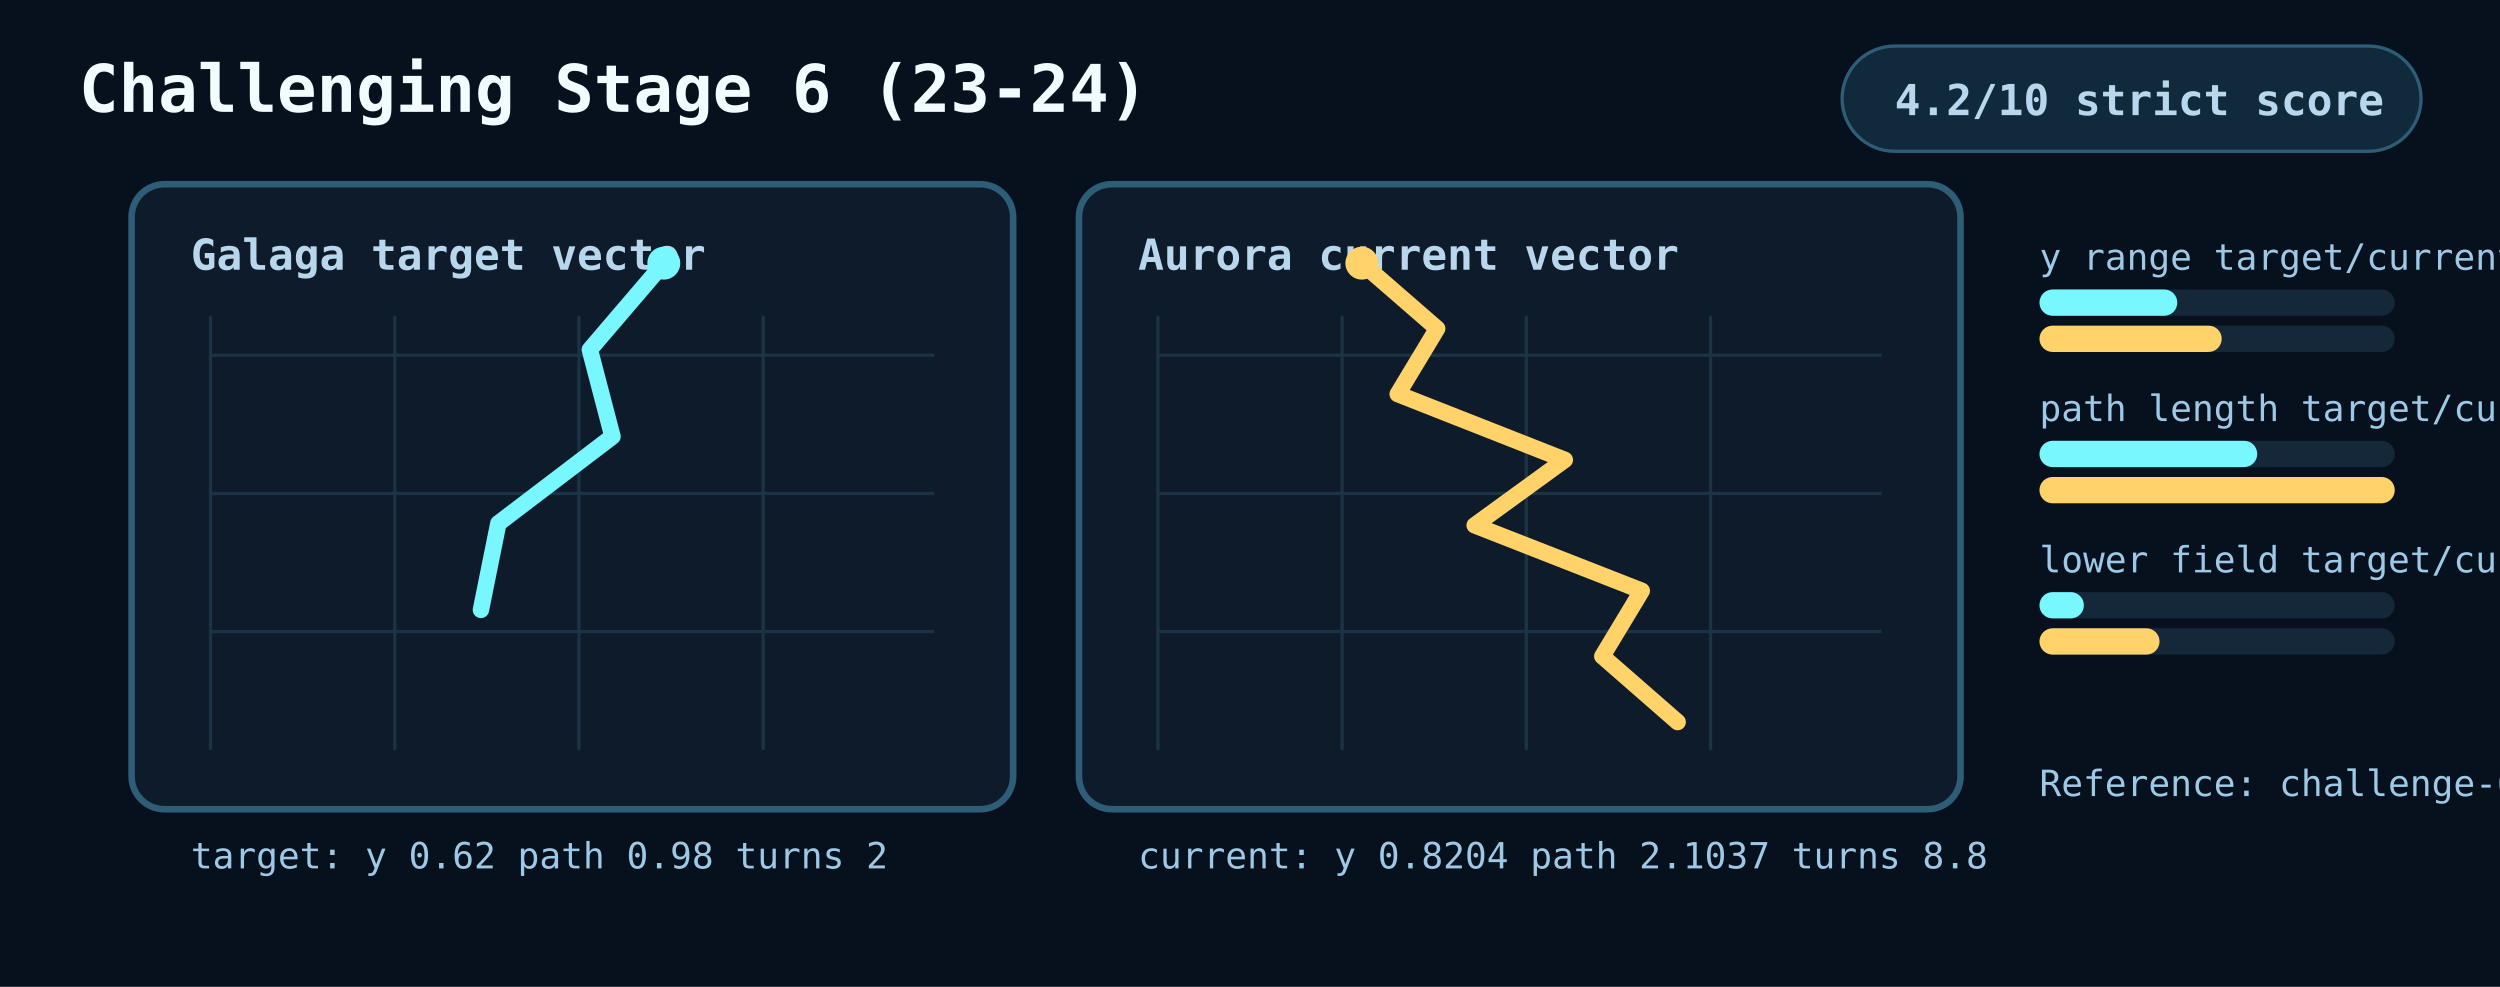
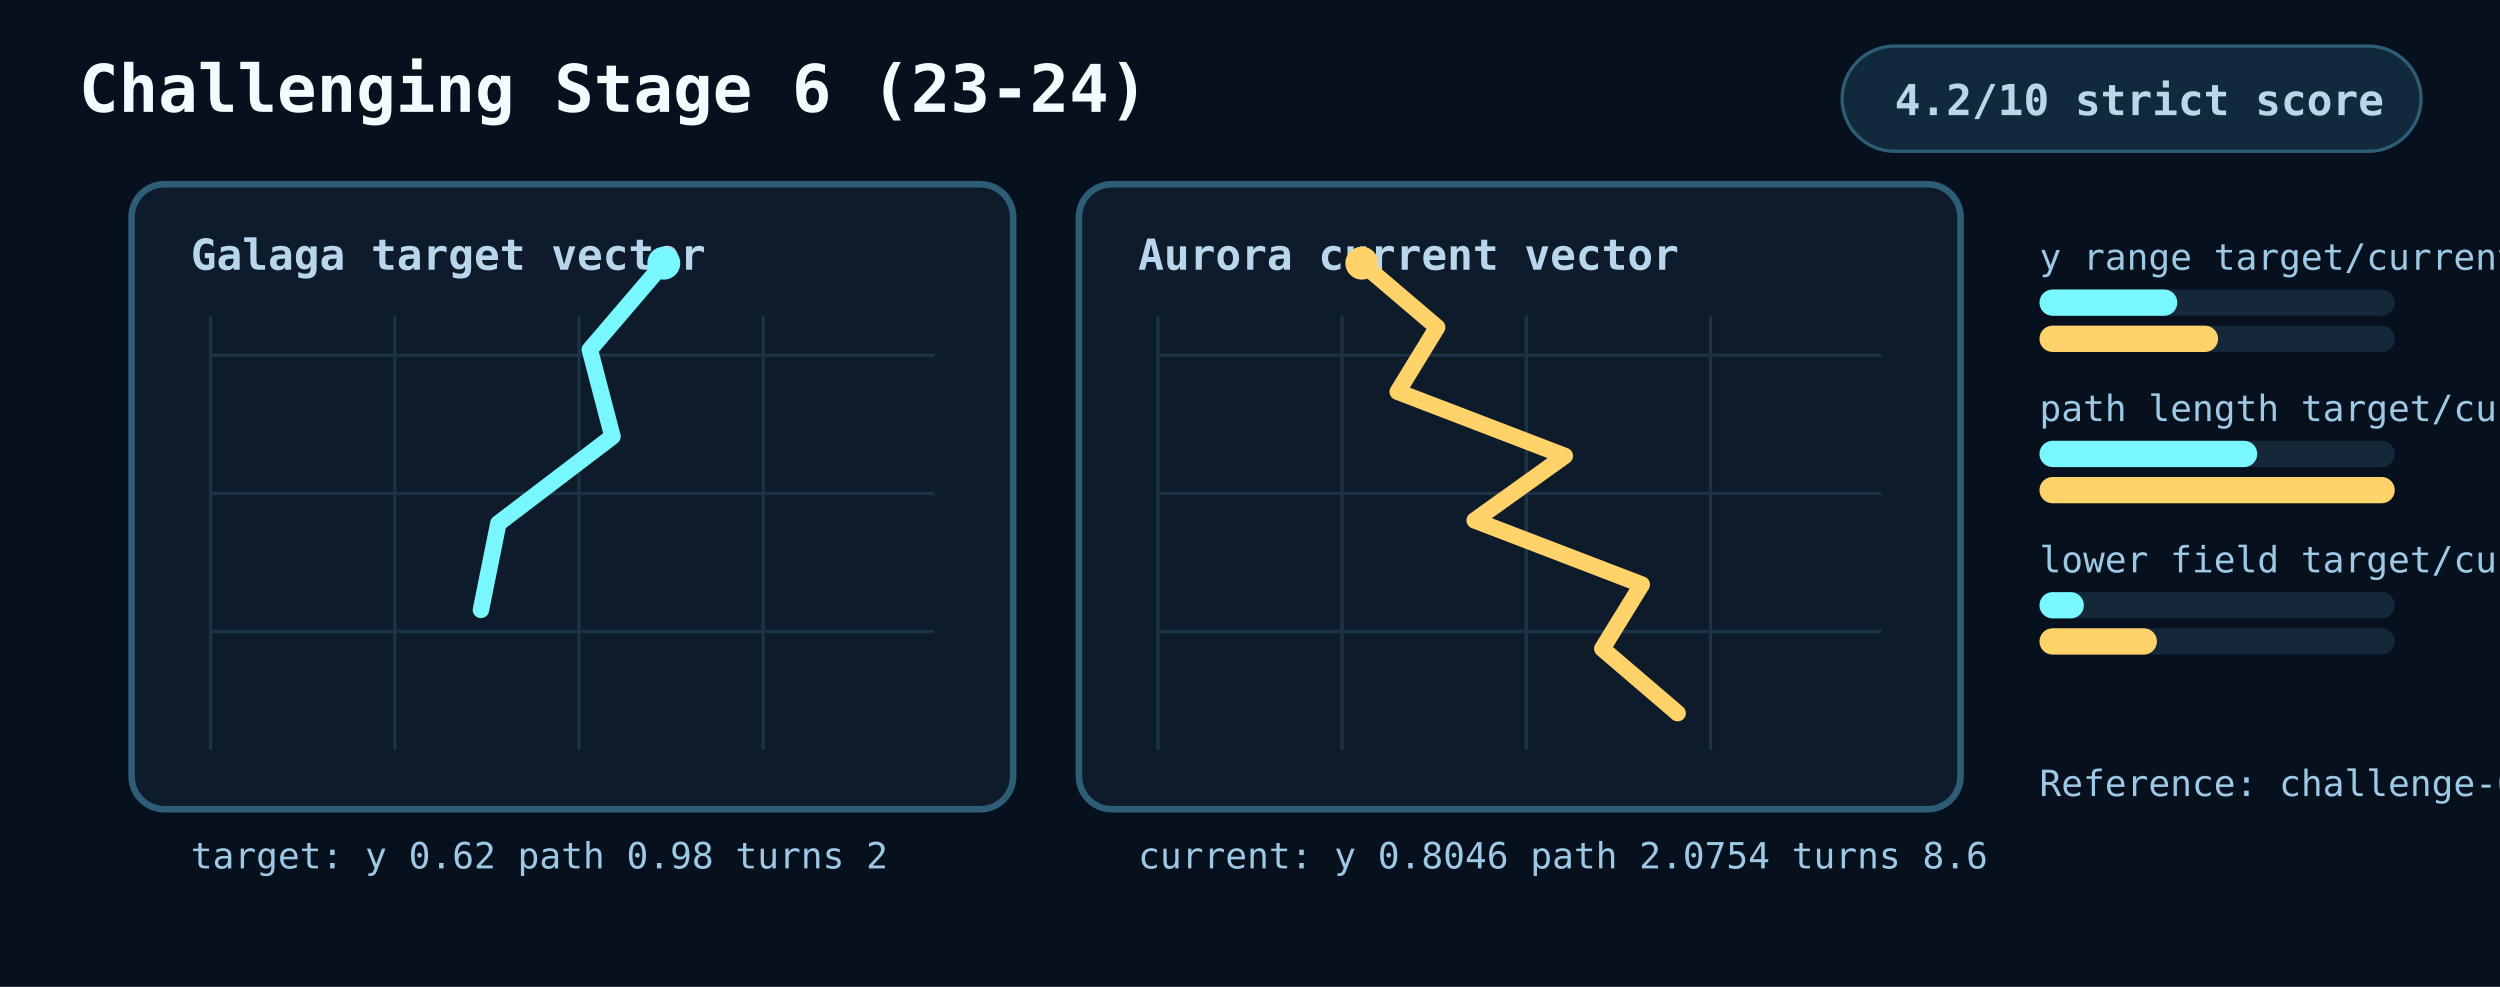
<svg xmlns="http://www.w3.org/2000/svg" width="760" height="300" viewBox="0 0 760 300" role="img" aria-labelledby="title desc">
  <style>
    .bg{fill:#06111d}.panel{fill:#0d1b2a;stroke:#2e5d78;stroke-width:2}.grid{stroke:#1b3344;stroke-width:1}.target{fill:none;stroke:#78f7ff;stroke-width:5;stroke-linecap:round;stroke-linejoin:round}.current{fill:none;stroke:#ffd36a;stroke-width:5;stroke-linecap:round;stroke-linejoin:round}.dotT{fill:#78f7ff}.dotC{fill:#ffd36a}.text{fill:#f2fbff;font:700 20px ui-monospace,Menlo,monospace}.small{fill:#b8d7ec;font:700 13px ui-monospace,Menlo,monospace}.tiny{fill:#9ec9e6;font:11px ui-monospace,Menlo,monospace}.barBg{fill:#14283a}.targetBar{fill:#78f7ff}.currentBar{fill:#ffd36a}.pill{fill:#102a3b;stroke:#2e5d78}
  </style>
  <rect class="bg" x="0" y="0" width="760" height="300" />
  <text class="text" x="24" y="34">Challenging Stage 6 (23-24)</text>
  <rect class="pill" x="560" y="14" width="176" height="32" rx="16" />
  <text class="small" x="576" y="35">4.2/10 strict score</text>
  <rect class="panel" x="40" y="56" width="268" height="190" rx="10" />
  <rect class="panel" x="328" y="56" width="268" height="190" rx="10" />
  <text class="small" x="58" y="82">Galaga target vector</text>
  <text class="small" x="346" y="82">Aurora current vector</text>
  <line class="grid" x1="64" y1="96" x2="64" y2="228" />
  <line class="grid" x1="352" y1="96" x2="352" y2="228" />
  <line class="grid" x1="120" y1="96" x2="120" y2="228" />
  <line class="grid" x1="408" y1="96" x2="408" y2="228" />
  <line class="grid" x1="176" y1="96" x2="176" y2="228" />
  <line class="grid" x1="464" y1="96" x2="464" y2="228" />
  <line class="grid" x1="232" y1="96" x2="232" y2="228" />
  <line class="grid" x1="520" y1="96" x2="520" y2="228" />
  <line class="grid" x1="64" y1="108" x2="284" y2="108" />
  <line class="grid" x1="352" y1="108" x2="572" y2="108" />
  <line class="grid" x1="64" y1="150" x2="284" y2="150" />
  <line class="grid" x1="352" y1="150" x2="572" y2="150" />
  <line class="grid" x1="64" y1="192" x2="284" y2="192" />
  <line class="grid" x1="352" y1="192" x2="572" y2="192" />
  <polyline class="target" points="201.8,80 179.3,106.3 186.2,132.7 151.5,159.1 146.2,185.4" />
-   <polyline class="current" points="414,80 436.9,99.9 424.9,119.8 475.7,139.8 448.3,159.7 499.1,179.6 487.1,199.5 510,219.5" />
+   <polyline class="current" points="414,80 436.9,99.5 424.9,119.1 475.7,138.6 448.3,158.2 499.1,177.7 487.1,197.2 510,216.8" />
  <circle class="dotT" cx="201.8" cy="80" r="5" />
  <circle class="dotC" cx="414" cy="80" r="5" />
  <text class="tiny" x="58" y="264">target: y 0.62 path 0.98 turns 2</text>
-   <text class="tiny" x="346" y="264">current: y 0.8204 path 2.1037 turns 8.8</text>
+   <text class="tiny" x="346" y="264">current: y 0.8046 path 2.0754 turns 8.6</text>
  <g>
    <text x="620" y="82" class="tiny">y range target/current</text>
    <rect x="620" y="88" width="108" height="8" rx="4" class="barBg" />
    <rect x="620" y="88" width="41.9" height="8" rx="4" class="targetBar" />
    <rect x="620" y="99" width="108" height="8" rx="4" class="barBg" />
-     <rect x="620" y="99" width="55.4" height="8" rx="4" class="currentBar" />
+     <rect x="620" y="99" width="54.3" height="8" rx="4" class="currentBar" />
  </g>
  <g>
    <text x="620" y="128" class="tiny">path length target/current</text>
    <rect x="620" y="134" width="108" height="8" rx="4" class="barBg" />
    <rect x="620" y="134" width="66.2" height="8" rx="4" class="targetBar" />
    <rect x="620" y="145" width="108" height="8" rx="4" class="barBg" />
    <rect x="620" y="145" width="108" height="8" rx="4" class="currentBar" />
  </g>
  <g>
    <text x="620" y="174" class="tiny">lower field target/current</text>
    <rect x="620" y="180" width="108" height="8" rx="4" class="barBg" />
    <rect x="620" y="180" width="13.5" height="8" rx="4" class="targetBar" />
    <rect x="620" y="191" width="108" height="8" rx="4" class="barBg" />
-     <rect x="620" y="191" width="36.5" height="8" rx="4" class="currentBar" />
+     <rect x="620" y="191" width="35.7" height="8" rx="4" class="currentBar" />
  </g>
  <text class="tiny" x="620" y="242">Reference: challenge-6-green-ladder-split-group-1</text>
</svg>
